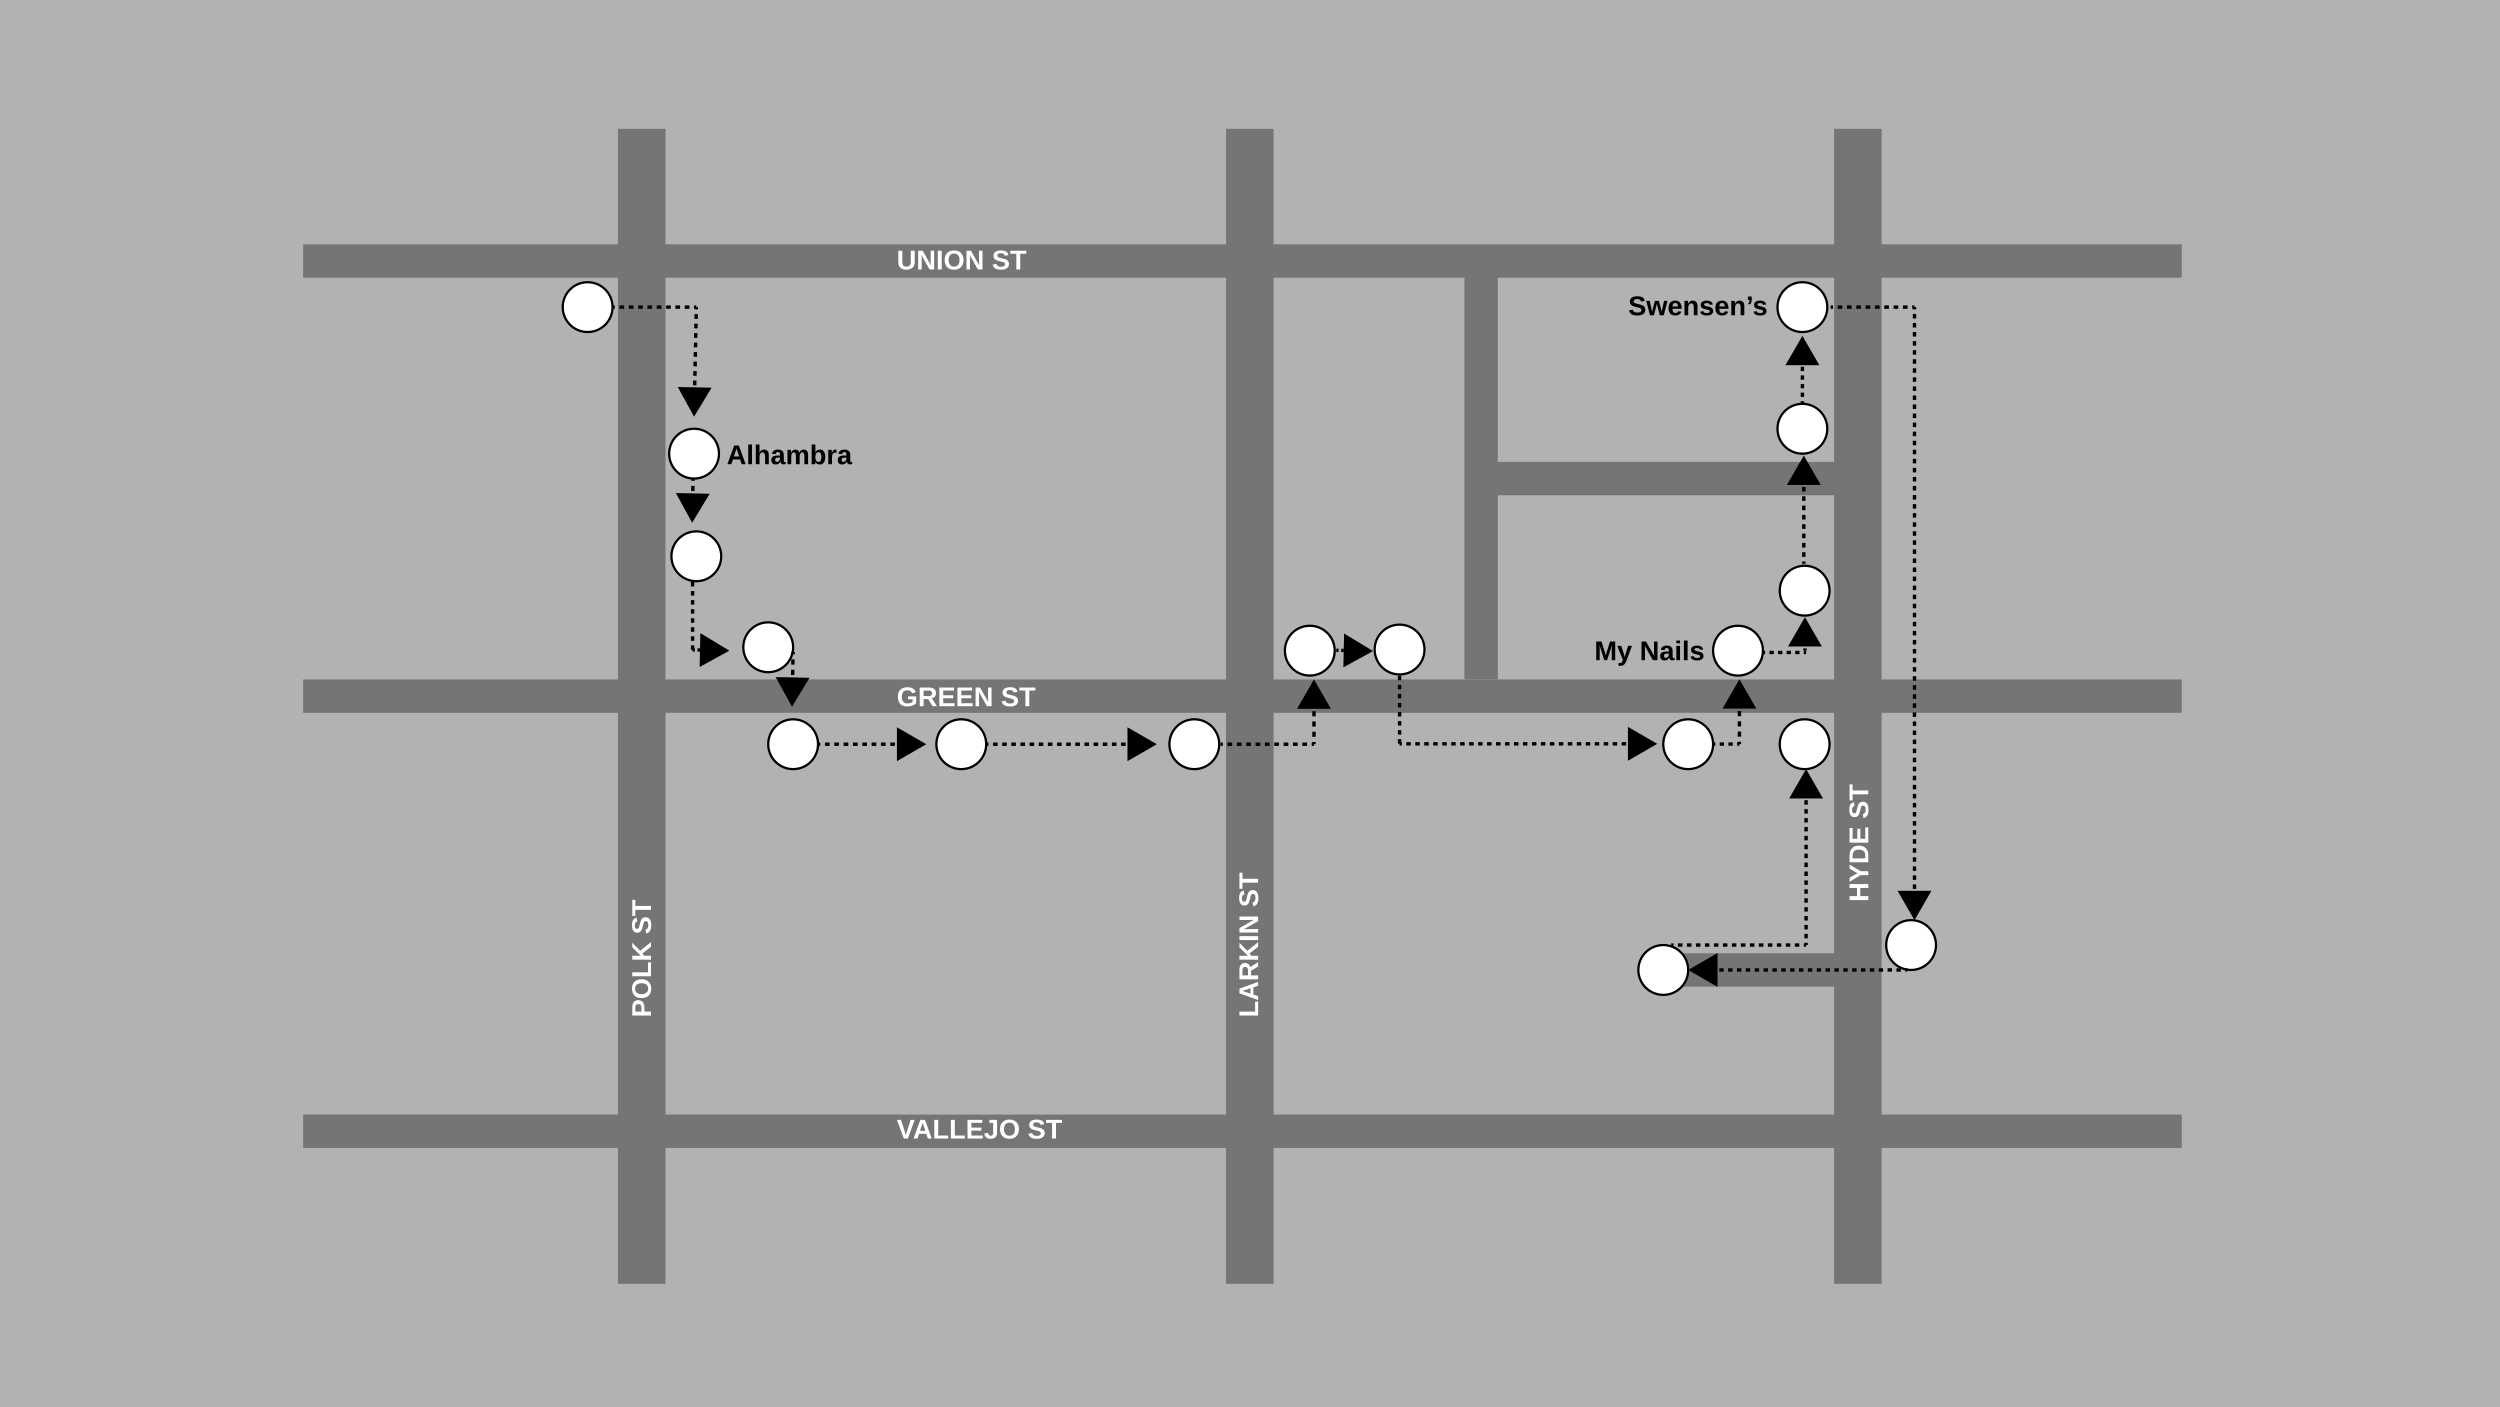
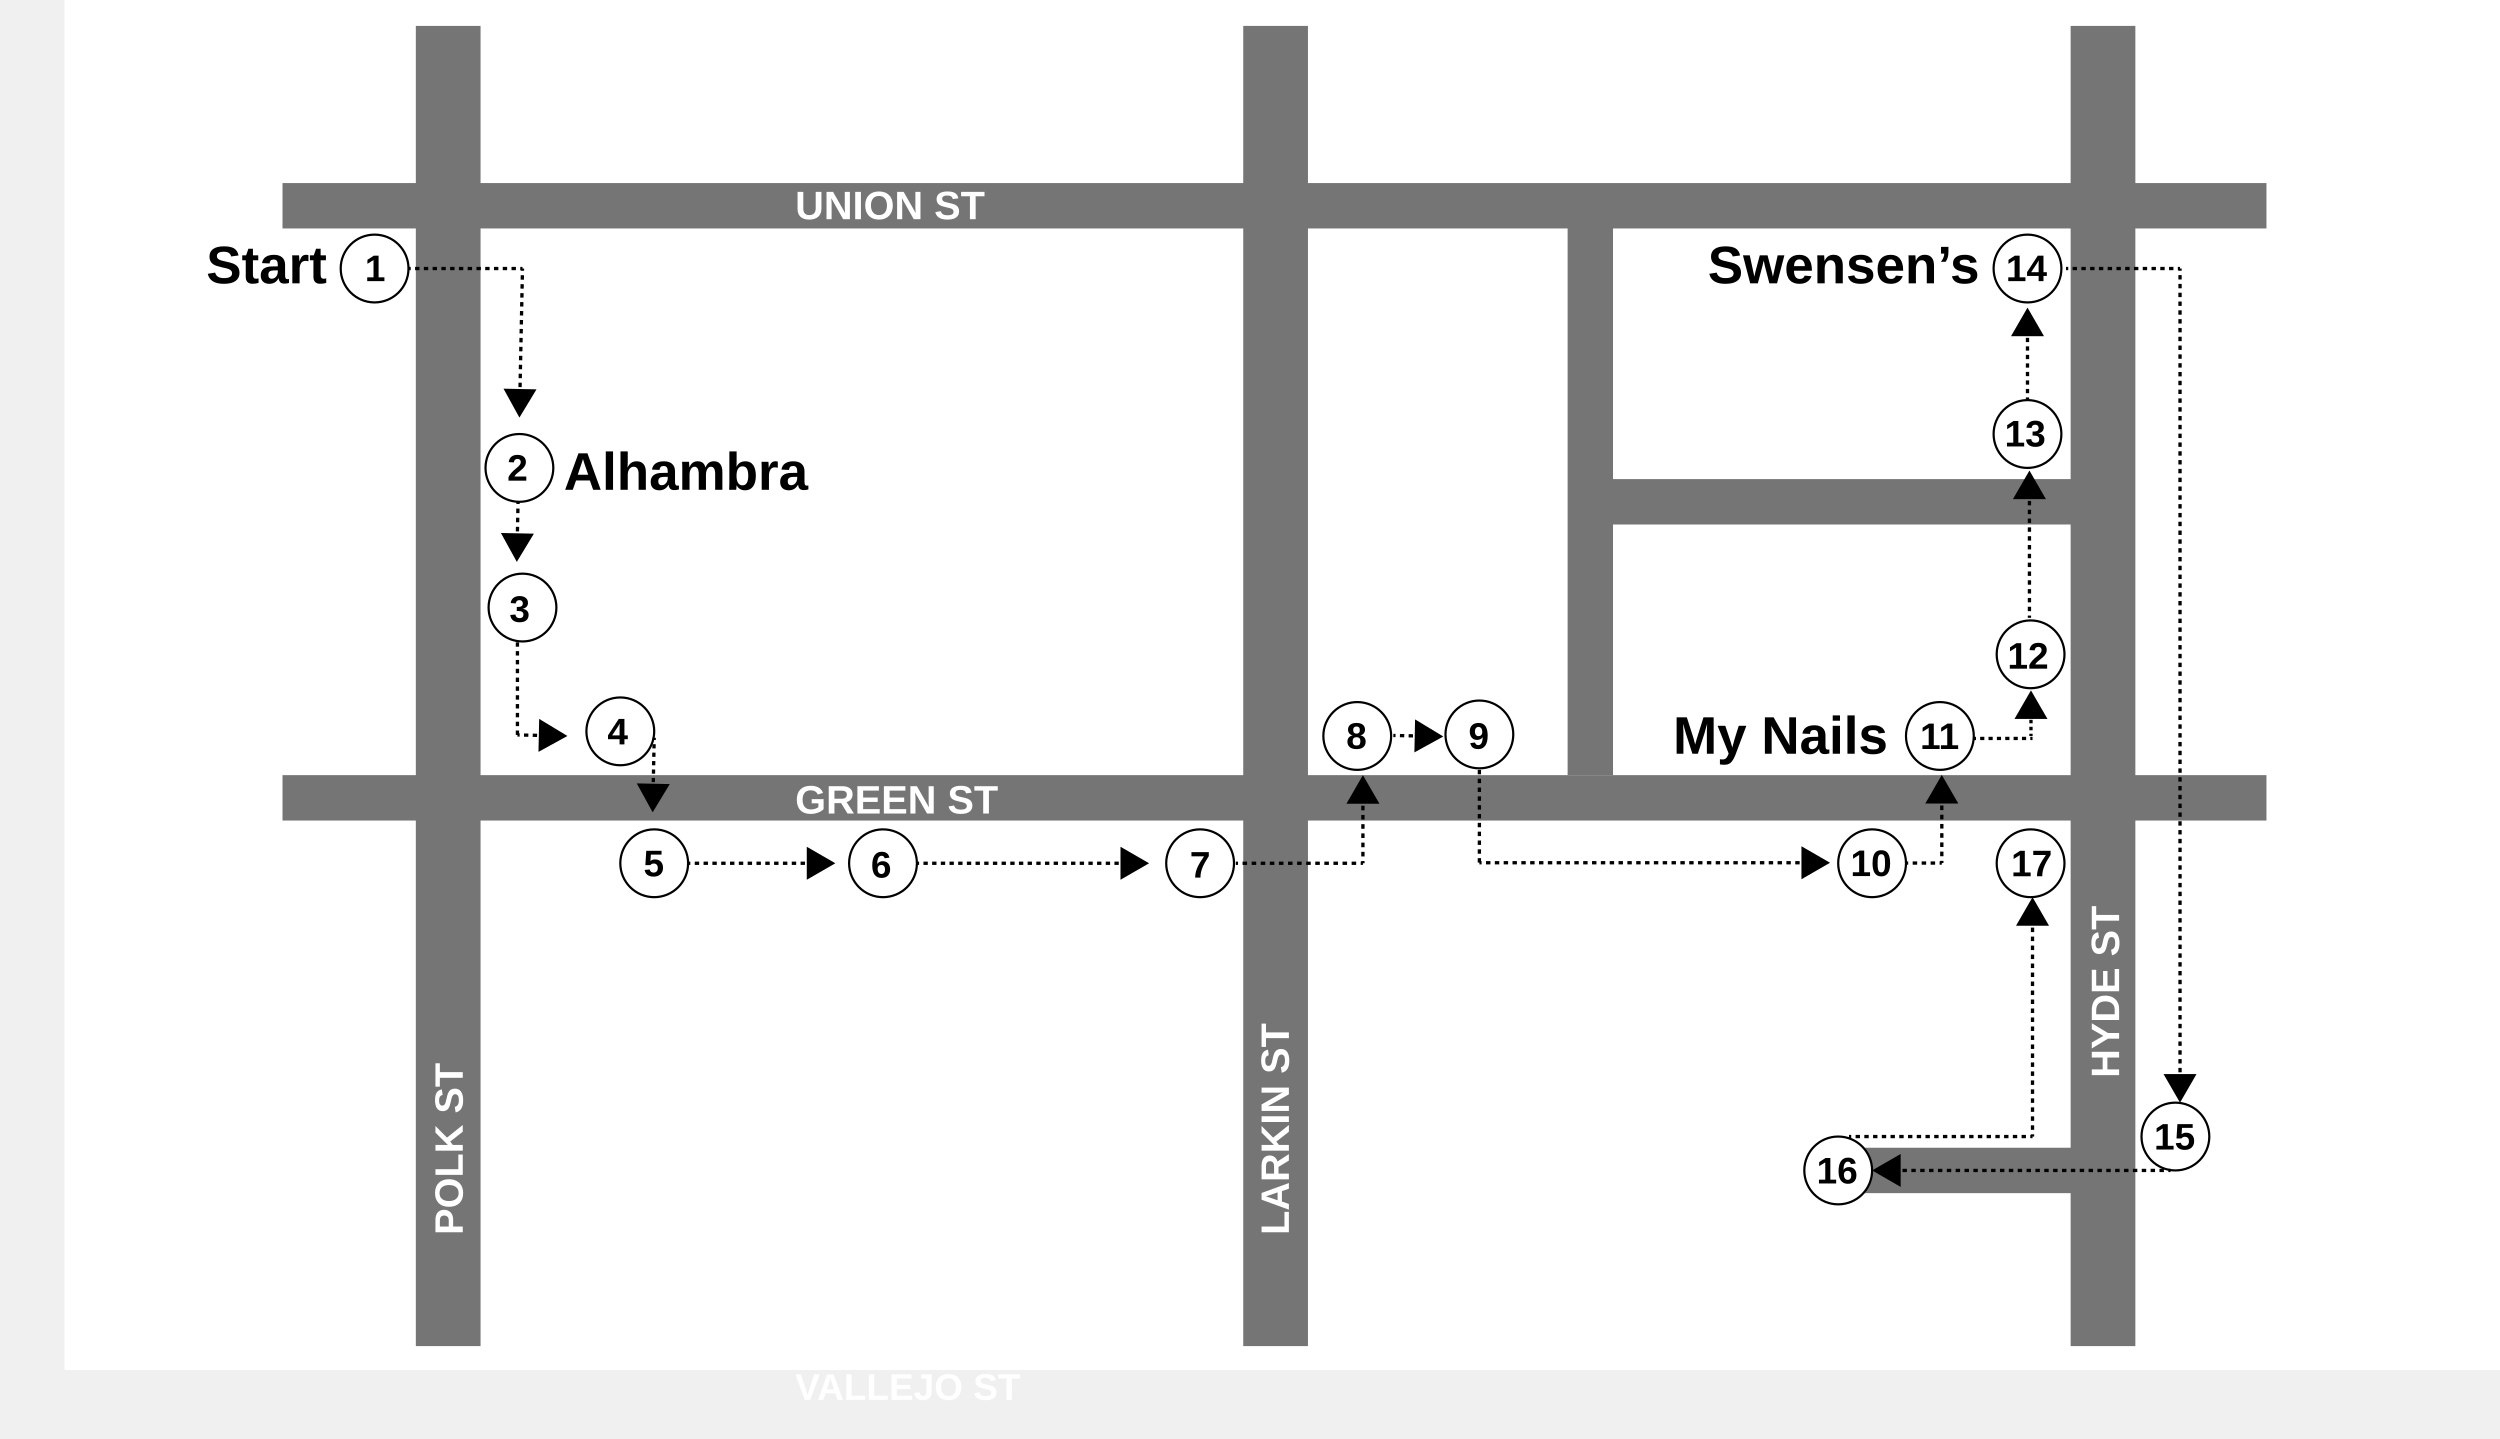
- <svg xmlns="http://www.w3.org/2000/svg" viewBox="0 0 2208 1242">
-   <g id="solid_BG" data-name="solid BG">
-     <rect x="-33.29" y="-45.25" width="2304.23" height="1344.13" style="fill:#b2b2b2" />
+ <svg xmlns="http://www.w3.org/2000/svg" viewBox="0 0 2266.45 1303.74">
+   <g id="Layer_11" data-name="Layer 11">
+     <rect x="58.45" width="2208" height="1242" style="fill:#fff" />
  </g>
  <g id="Layer_2" data-name="Layer 2">
-     <rect x="1082.82" y="113.77" width="42" height="1020.1" style="fill:#757575" />
-     <rect x="1619.87" y="113.77" width="42" height="1020.1" style="fill:#757575" />
-     <rect x="545.77" y="113.77" width="42" height="1020.1" style="fill:#757575" />
+     <rect x="1127.09" y="23.48" width="58.67" height="1196.87" style="fill:#757575" />
+     <rect x="1877.2" y="23.48" width="58.67" height="1196.87" style="fill:#757575" />
+     <rect x="376.99" y="23.48" width="58.67" height="1196.87" style="fill:#757575" />
  </g>
  <g id="Layer_3" data-name="Layer 3">
-     <rect x="267.74" y="600.09" width="1659.17" height="29.47" style="fill:#757575" />
-     <rect x="267.74" y="984.39" width="1659.17" height="29.47" style="fill:#757575" />
-     <rect x="267.74" y="215.78" width="1659.17" height="29.47" style="fill:#757575" />
+     <rect x="256.11" y="702.73" width="1798.63" height="41.16" style="fill:#757575" />
+     <rect x="256.11" y="165.96" width="1798.63" height="41.16" style="fill:#757575" />
  </g>
  <g id="Layer_4" data-name="Layer 4">
-     <rect x="1123.32" y="400.57" width="369.57" height="29.47" transform="translate(892.81 1723.41) rotate(-90)" style="fill:#757575" />
-     <rect x="1314.18" y="407.93" width="326.7" height="29.47" style="fill:#757575" />
-     <rect x="1459" y="841.93" width="168.18" height="29.47" style="fill:#757575" />
+     <rect x="1125.21" y="424.05" width="516.18" height="41.16" transform="translate(997.12 1827.93) rotate(-90)" style="fill:#757575" />
+     <rect x="1450.23" y="434.34" width="456.3" height="41.16" style="fill:#757575" />
+     <rect x="1652.51" y="1040.52" width="234.9" height="41.16" style="fill:#757575" />
  </g>
  <g id="locations">
-     <circle cx="519" cy="271.25" r="22" style="fill:#fff;stroke:#000;stroke-miterlimit:10;stroke-width:2px" />
-     <circle cx="613" cy="400.67" r="22" style="fill:#fff;stroke:#000;stroke-miterlimit:10;stroke-width:2px" />
-     <circle cx="615" cy="491.32" r="22" style="fill:#fff;stroke:#000;stroke-miterlimit:10;stroke-width:2px" />
-     <circle cx="678.49" cy="571.67" r="22" style="fill:#fff;stroke:#000;stroke-miterlimit:10;stroke-width:2px" />
-     <circle cx="700.49" cy="657.29" r="22" style="fill:#fff;stroke:#000;stroke-miterlimit:10;stroke-width:2px" />
-     <circle cx="849" cy="657.29" r="22" style="fill:#fff;stroke:#000;stroke-miterlimit:10;stroke-width:2px" />
-     <circle cx="1054.82" cy="657.29" r="22" style="fill:#fff;stroke:#000;stroke-miterlimit:10;stroke-width:2px" />
-     <circle cx="1156.82" cy="574.67" r="22" style="fill:#fff;stroke:#000;stroke-miterlimit:10;stroke-width:2px" />
-     <circle cx="1236.1" cy="573.67" r="22" style="fill:#fff;stroke:#000;stroke-miterlimit:10;stroke-width:2px" />
-     <circle cx="1593.87" cy="657.29" r="22" style="fill:#fff;stroke:#000;stroke-miterlimit:10;stroke-width:2px" />
-     <circle cx="1535" cy="574.67" r="22" style="fill:#fff;stroke:#000;stroke-miterlimit:10;stroke-width:2px" />
-     <circle cx="1491" cy="657.29" r="22" style="fill:#fff;stroke:#000;stroke-miterlimit:10;stroke-width:2px" />
-     <circle cx="1687.88" cy="834.67" r="22" style="fill:#fff;stroke:#000;stroke-miterlimit:10;stroke-width:2px" />
-     <circle cx="1469" cy="856.67" r="22" style="fill:#fff;stroke:#000;stroke-miterlimit:10;stroke-width:2px" />
-     <circle cx="1593.87" cy="521.67" r="22" style="fill:#fff;stroke:#000;stroke-miterlimit:10;stroke-width:2px" />
-     <circle cx="1591.87" cy="378.67" r="22" style="fill:#fff;stroke:#000;stroke-miterlimit:10;stroke-width:2px" />
-     <circle cx="1591.87" cy="271.25" r="22" style="fill:#fff;stroke:#000;stroke-miterlimit:10;stroke-width:2px" />
+     <circle cx="339.6" cy="243.44" r="30.73" style="fill:#fff;stroke:#000;stroke-miterlimit:10;stroke-width:2px" />
+     <circle cx="470.89" cy="424.2" r="30.73" style="fill:#fff;stroke:#000;stroke-miterlimit:10;stroke-width:2px" />
+     <circle cx="473.68" cy="550.8" r="30.73" style="fill:#fff;stroke:#000;stroke-miterlimit:10;stroke-width:2px" />
+     <circle cx="562.36" cy="663.03" r="30.73" style="fill:#fff;stroke:#000;stroke-miterlimit:10;stroke-width:2px" />
+     <circle cx="593.09" cy="782.62" r="30.73" style="fill:#fff;stroke:#000;stroke-miterlimit:10;stroke-width:2px" />
+     <circle cx="800.51" cy="782.62" r="30.73" style="fill:#fff;stroke:#000;stroke-miterlimit:10;stroke-width:2px" />
+     <circle cx="1087.99" cy="782.62" r="30.73" style="fill:#fff;stroke:#000;stroke-miterlimit:10;stroke-width:2px" />
+     <circle cx="1230.46" cy="667.22" r="30.73" style="fill:#fff;stroke:#000;stroke-miterlimit:10;stroke-width:2px" />
+     <circle cx="1341.18" cy="665.83" r="30.73" style="fill:#fff;stroke:#000;stroke-miterlimit:10;stroke-width:2px" />
+     <circle cx="1840.89" cy="782.62" r="30.73" style="fill:#fff;stroke:#000;stroke-miterlimit:10;stroke-width:2px" />
+     <circle cx="1758.66" cy="667.22" r="30.73" style="fill:#fff;stroke:#000;stroke-miterlimit:10;stroke-width:2px" />
+     <circle cx="1697.2" cy="782.62" r="30.73" style="fill:#fff;stroke:#000;stroke-miterlimit:10;stroke-width:2px" />
+     <circle cx="1972.18" cy="1030.37" r="30.73" style="fill:#fff;stroke:#000;stroke-miterlimit:10;stroke-width:2px" />
+     <circle cx="1666.48" cy="1061.1" r="30.73" style="fill:#fff;stroke:#000;stroke-miterlimit:10;stroke-width:2px" />
+     <circle cx="1840.89" cy="593.2" r="30.73" style="fill:#fff;stroke:#000;stroke-miterlimit:10;stroke-width:2px" />
+     <circle cx="1838.09" cy="393.47" r="30.73" style="fill:#fff;stroke:#000;stroke-miterlimit:10;stroke-width:2px" />
+     <circle cx="1838.09" cy="243.44" r="30.73" style="fill:#fff;stroke:#000;stroke-miterlimit:10;stroke-width:2px" />
  </g>
  <g id="text">
-     <text transform="translate(574.95 898.53) rotate(-90)" style="font-size:24px;fill:#fff;font-family:Arial-BoldMT, Arial;font-weight:700">POLK ST</text>
-     <text transform="translate(1111.18 898.53) rotate(-90)" style="font-size:24px;fill:#fff;font-family:Arial-BoldMT, Arial;font-weight:700">LARKIN ST</text>
-     <text transform="translate(1650.06 796.53) rotate(-90)" style="font-size:24px;fill:#fff;font-family:Arial-BoldMT, Arial;font-weight:700">HYDE ST</text>
-     <text transform="translate(792 237.97)" style="font-size:24px;fill:#fff;font-family:Arial-BoldMT, Arial;font-weight:700">UNION ST</text>
-     <text transform="translate(792 623.74)" style="font-size:24px;fill:#fff;font-family:Arial-BoldMT, Arial;font-weight:700">GREEN ST</text>
-     <text transform="translate(792 1005.57)" style="font-size:24px;fill:#fff;font-family:Arial-BoldMT, Arial;font-weight:700">
+     <text transform="translate(419.53 1119.56) rotate(-90)" style="font-size:36px;fill:#fff;font-family:Arial-BoldMT, Arial;font-weight:700">POLK ST</text>
+     <text transform="translate(1168.48 1119.56) rotate(-90)" style="font-size:36px;fill:#fff;font-family:Arial-BoldMT, Arial;font-weight:700">LARKIN ST</text>
+     <text transform="translate(1921.14 977.1) rotate(-90)" style="font-size:36px;fill:#fff;font-family:Arial-BoldMT, Arial;font-weight:700">HYDE ST</text>
+     <text transform="translate(720.9 198.72)" style="font-size:36px;fill:#fff;font-family:Arial-BoldMT, Arial;font-weight:700">UNION ST</text>
+     <text transform="translate(720.9 737.53)" style="font-size:36px;fill:#fff;font-family:Arial-BoldMT, Arial;font-weight:700">GREEN ST</text>
+     <text transform="translate(720.9 1269.07)" style="font-size:33.521px;fill:#fff;font-family:Arial-BoldMT, Arial;font-weight:700">
      <tspan style="letter-spacing:-0.074em">V</tspan>
-       <tspan x="14.23" y="0">ALLEJO ST</tspan>
+       <tspan x="19.87" y="0">ALLEJO ST</tspan>
    </text>
-     <text transform="translate(641.84 409.99)" style="font-size:24px;font-family:Arial-BoldMT, Arial;font-weight:700">Alhambra<tspan x="110.7" y="0" style="fill:#fff"> </tspan>
+     <text transform="translate(511.17 444.03)" style="font-size:48px;font-family:Arial-BoldMT, Arial;font-weight:700">Alhambra<tspan x="221.39" y="0" style="fill:#fff"> </tspan>
    </text>
-     <text transform="translate(1408.17 583.09)" style="font-size:24px;font-family:Arial-BoldMT, Arial;font-weight:700">My Nails</text>
-     <text transform="translate(1438.04 278.43)" style="font-size:24px;font-family:Arial-BoldMT, Arial;font-weight:700">Swensen<tspan x="104.04" y="0" style="letter-spacing:-0.037em">’</tspan>
-       <tspan x="109.82" y="0">s</tspan>
+     <text x="58.45" />
+     <text transform="translate(1516.78 683.35)" style="font-size:48px;font-family:Arial-BoldMT, Arial;font-weight:700">My Nails</text>
+     <text transform="translate(1548.24 256.84)" style="font-size:48px;font-family:Arial-BoldMT, Arial;font-weight:700">Swensen<tspan x="208.08" y="0" style="letter-spacing:-0.037em">’</tspan>
+       <tspan x="219.63" y="0">s</tspan>
    </text>
+     <text x="58.45" />
+     <text transform="translate(186.98 256.84)" style="font-size:48px;font-family:Arial-BoldMT, Arial;font-weight:700">Start</text>
  </g>
  <g id="Layer_8" data-name="Layer 8">
-     <rect x="599.8" y="387.02" width="26.79" height="26.79" style="fill:none;stroke:#fff;stroke-miterlimit:10;stroke-width:2px" />
-     <rect x="599.8" y="387.02" width="26.79" height="26.79" transform="translate(-103.53 550.87) rotate(-45)" style="fill:none;stroke:#fff;stroke-miterlimit:10;stroke-width:2px" />
-     <circle cx="613.2" cy="400.41" r="9.13" style="fill:none;stroke:#fff;stroke-miterlimit:10;stroke-width:2px" />
+     <rect x="452.46" y="405.13" width="37.41" height="37.41" style="fill:none;stroke:#fff;stroke-miterlimit:10;stroke-width:2px" />
+     <rect x="394" y="405.13" width="37.41" height="37.41" transform="translate(-120.37 415.97) rotate(-45)" style="fill:none;stroke:#fff;stroke-miterlimit:10;stroke-width:2px" />
+     <circle cx="471.16" cy="423.84" r="12.75" style="fill:none;stroke:#fff;stroke-miterlimit:10;stroke-width:2px" />
  </g>
  <g id="arrows">
-     <line x1="541" y1="271.25" x2="543" y2="271.25" style="fill:none;stroke:#000;stroke-miterlimit:10;stroke-width:3px" />
-     <line x1="547.12" y1="271.25" x2="610.94" y2="271.25" style="fill:none;stroke:#000;stroke-miterlimit:10;stroke-width:3px;stroke-dasharray:4.118,4.118" />
-     <line x1="613" y1="271.25" x2="615" y2="271.25" style="fill:none;stroke:#000;stroke-miterlimit:10;stroke-width:3px" />
-     <line x1="613.44" y1="346.48" x2="613.49" y2="344.48" style="fill:none;stroke:#000;stroke-miterlimit:10;stroke-width:3px" />
-     <line x1="613.57" y1="340.29" x2="614.92" y2="275.34" style="fill:none;stroke:#000;stroke-miterlimit:10;stroke-width:3px;stroke-dasharray:4.191,4.191" />
-     <line x1="614.96" y1="273.25" x2="615" y2="271.25" style="fill:none;stroke:#000;stroke-miterlimit:10;stroke-width:3px" />
-     <polygon points="628.49 342.41 613 368 598.58 341.79 628.49 342.41" />
-     <line x1="611.76" y1="440.15" x2="611.8" y2="438.15" style="fill:none;stroke:#000;stroke-miterlimit:10;stroke-width:3px" />
-     <line x1="611.89" y1="433.65" x2="612.03" y2="426.91" style="fill:none;stroke:#000;stroke-miterlimit:10;stroke-width:3px;stroke-dasharray:4.495,4.495" />
-     <line x1="612.08" y1="424.67" x2="612.12" y2="422.67" style="fill:none;stroke:#000;stroke-miterlimit:10;stroke-width:3px" />
-     <polygon points="626.8 436.08 611.31 461.67 596.89 435.46 626.8 436.08" />
-     <line x1="622.62" y1="574.22" x2="620.62" y2="574.18" style="fill:none;stroke:#000;stroke-miterlimit:10;stroke-width:3px" />
-     <line x1="618.32" y1="574.13" x2="614.87" y2="574.06" style="fill:none;stroke:#000;stroke-miterlimit:10;stroke-width:3px;stroke-dasharray:2.303,2.303" />
-     <line x1="613.71" y1="574.04" x2="611.71" y2="574" style="fill:none;stroke:#000;stroke-miterlimit:10;stroke-width:3px" />
-     <polygon points="618.55 559.18 644.15 574.67 617.94 589.09 618.55 559.18" />
-     <line x1="611.71" y1="574" x2="611.71" y2="513.32" style="fill:none;stroke:#000;stroke-miterlimit:10;stroke-width:3px;stroke-dasharray:4,4" />
-     <line x1="699.94" y1="602.68" x2="699.98" y2="600.68" style="fill:none;stroke:#000;stroke-miterlimit:10;stroke-width:3px" />
-     <line x1="700.07" y1="596.11" x2="700.4" y2="580.12" style="fill:none;stroke:#000;stroke-miterlimit:10;stroke-width:3px;stroke-dasharray:4.571,4.571" />
-     <line x1="700.45" y1="577.83" x2="700.49" y2="575.83" style="fill:none;stroke:#000;stroke-miterlimit:10;stroke-width:3px" />
-     <polygon points="714.98 598.62 699.49 624.21 685.07 598 714.98 598.62" />
-     <line x1="796.54" y1="657.29" x2="794.54" y2="657.29" style="fill:none;stroke:#000;stroke-miterlimit:10;stroke-width:3px" />
-     <line x1="790.42" y1="657.29" x2="726.55" y2="657.29" style="fill:none;stroke:#000;stroke-miterlimit:10;stroke-width:3px;stroke-dasharray:4.12,4.12" />
-     <line x1="724.49" y1="657.29" x2="722.49" y2="657.29" style="fill:none;stroke:#000;stroke-miterlimit:10;stroke-width:3px" />
-     <polygon points="792.16 642.33 818.07 657.28 792.16 672.24 792.16 642.33" />
-     <line x1="1000.17" y1="657.29" x2="998.17" y2="657.29" style="fill:none;stroke:#000;stroke-miterlimit:10;stroke-width:3px" />
-     <line x1="994.13" y1="657.29" x2="875.02" y2="657.29" style="fill:none;stroke:#000;stroke-miterlimit:10;stroke-width:3px;stroke-dasharray:4.038,4.038" />
-     <line x1="873" y1="657.29" x2="871" y2="657.29" style="fill:none;stroke:#000;stroke-miterlimit:10;stroke-width:3px" />
-     <polygon points="995.79 642.33 1021.7 657.28 995.79 672.24 995.79 642.33" />
-     <line x1="1160.5" y1="657.29" x2="1158.5" y2="657.29" style="fill:none;stroke:#000;stroke-miterlimit:10;stroke-width:3px" />
-     <line x1="1154.37" y1="657.29" x2="1082.07" y2="657.29" style="fill:none;stroke:#000;stroke-miterlimit:10;stroke-width:3px;stroke-dasharray:4.132,4.132" />
-     <line x1="1080" y1="657.29" x2="1078" y2="657.29" style="fill:none;stroke:#000;stroke-miterlimit:10;stroke-width:3px" />
-     <line x1="1160.5" y1="621.61" x2="1160.5" y2="623.61" style="fill:none;stroke:#000;stroke-miterlimit:10;stroke-width:3px" />
-     <line x1="1160.5" y1="628.14" x2="1160.5" y2="653.02" style="fill:none;stroke:#000;stroke-miterlimit:10;stroke-width:3px;stroke-dasharray:4.524,4.524" />
-     <line x1="1160.5" y1="655.29" x2="1160.5" y2="657.29" style="fill:none;stroke:#000;stroke-miterlimit:10;stroke-width:3px" />
-     <polygon points="1145.54 625.99 1160.5 600.09 1175.46 625.99 1145.54 625.99" />
-     <line x1="1191.15" y1="574.56" x2="1189.15" y2="574.52" style="fill:none;stroke:#000;stroke-miterlimit:10;stroke-width:3px" />
-     <line x1="1186.85" y1="574.47" x2="1183.4" y2="574.4" style="fill:none;stroke:#000;stroke-miterlimit:10;stroke-width:3px;stroke-dasharray:2.303,2.303" />
-     <line x1="1182.25" y1="574.37" x2="1180.25" y2="574.33" style="fill:none;stroke:#000;stroke-miterlimit:10;stroke-width:3px" />
-     <polygon points="1187.09 559.51 1212.68 575 1186.47 589.42 1187.09 559.51" />
-     <line x1="1442.16" y1="656.95" x2="1440.16" y2="656.95" style="fill:none;stroke:#000;stroke-miterlimit:10;stroke-width:3px" />
-     <line x1="1436.2" y1="656.95" x2="1240.08" y2="656.95" style="fill:none;stroke:#000;stroke-miterlimit:10;stroke-width:3px;stroke-dasharray:3.962,3.962" />
-     <line x1="1238.1" y1="656.95" x2="1236.1" y2="656.95" style="fill:none;stroke:#000;stroke-miterlimit:10;stroke-width:3px" />
-     <polygon points="1437.79 641.99 1463.69 656.95 1437.79 671.91 1437.79 641.99" />
-     <line x1="1236.1" y1="656.83" x2="1236.1" y2="596.14" style="fill:none;stroke:#000;stroke-miterlimit:10;stroke-width:3px;stroke-dasharray:4,4" />
-     <line x1="1536.25" y1="657.15" x2="1534.25" y2="657.15" style="fill:none;stroke:#000;stroke-miterlimit:10;stroke-width:3px" />
-     <line x1="1530.4" y1="657.15" x2="1516.92" y2="657.15" style="fill:none;stroke:#000;stroke-miterlimit:10;stroke-width:3px;stroke-dasharray:3.851,3.851" />
-     <line x1="1515" y1="657.15" x2="1513" y2="657.15" style="fill:none;stroke:#000;stroke-miterlimit:10;stroke-width:3px" />
-     <line x1="1536.25" y1="621.48" x2="1536.25" y2="623.48" style="fill:none;stroke:#000;stroke-miterlimit:10;stroke-width:3px" />
-     <line x1="1536.25" y1="628.01" x2="1536.25" y2="652.89" style="fill:none;stroke:#000;stroke-miterlimit:10;stroke-width:3px;stroke-dasharray:4.524,4.524" />
-     <line x1="1536.25" y1="655.15" x2="1536.25" y2="657.15" style="fill:none;stroke:#000;stroke-miterlimit:10;stroke-width:3px" />
-     <polygon points="1521.29 625.86 1536.25 599.95 1551.21 625.86 1521.29 625.86" />
-     <line x1="1595.13" y1="576.27" x2="1593.13" y2="576.27" style="fill:none;stroke:#000;stroke-miterlimit:10;stroke-width:3px" />
-     <line x1="1589.34" y1="576.27" x2="1560.9" y2="576.27" style="fill:none;stroke:#000;stroke-miterlimit:10;stroke-width:3px;stroke-dasharray:3.792,3.792" />
-     <line x1="1559" y1="576.27" x2="1557" y2="576.27" style="fill:none;stroke:#000;stroke-miterlimit:10;stroke-width:3px" />
-     <line x1="1594.13" y1="566.6" x2="1594.13" y2="568.6" style="fill:none;stroke:#000;stroke-miterlimit:10;stroke-width:3px" />
-     <line x1="1594.13" y1="572.67" x2="1594.13" y2="574.67" style="fill:none;stroke:#000;stroke-miterlimit:10;stroke-width:3px" />
-     <polygon points="1579.17 570.97 1594.13 545.07 1609.09 570.97 1579.17 570.97" />
-     <line x1="1593.13" y1="423.91" x2="1593.13" y2="425.91" style="fill:none;stroke:#000;stroke-miterlimit:10;stroke-width:3px" />
-     <line x1="1593.13" y1="430.03" x2="1593.13" y2="493.89" style="fill:none;stroke:#000;stroke-miterlimit:10;stroke-width:3px;stroke-dasharray:4.12,4.12" />
-     <line x1="1593.13" y1="495.95" x2="1593.13" y2="497.95" style="fill:none;stroke:#000;stroke-miterlimit:10;stroke-width:3px" />
-     <polygon points="1578.17 428.29 1593.13 402.38 1608.09 428.29 1578.17 428.29" />
-     <line x1="1591.87" y1="318.15" x2="1591.87" y2="320.15" style="fill:none;stroke:#000;stroke-miterlimit:10;stroke-width:3px" />
-     <line x1="1591.87" y1="323.95" x2="1591.87" y2="352.45" style="fill:none;stroke:#000;stroke-miterlimit:10;stroke-width:3px;stroke-dasharray:3.8,3.8" />
-     <line x1="1591.87" y1="354.35" x2="1591.87" y2="356.35" style="fill:none;stroke:#000;stroke-miterlimit:10;stroke-width:3px" />
-     <polygon points="1576.91 322.53 1591.87 296.63 1606.83 322.53 1576.91 322.53" />
-     <line x1="1616.88" y1="271.25" x2="1618.88" y2="271.25" style="fill:none;stroke:#000;stroke-miterlimit:10;stroke-width:3px" />
-     <line x1="1622.99" y1="271.25" x2="1686.82" y2="271.25" style="fill:none;stroke:#000;stroke-miterlimit:10;stroke-width:3px;stroke-dasharray:4.118,4.118" />
-     <line x1="1688.88" y1="271.25" x2="1690.88" y2="271.25" style="fill:none;stroke:#000;stroke-miterlimit:10;stroke-width:3px" />
-     <line x1="1690.88" y1="791.14" x2="1690.88" y2="789.14" style="fill:none;stroke:#000;stroke-miterlimit:10;stroke-width:3px" />
-     <line x1="1690.88" y1="785.14" x2="1690.88" y2="275.25" style="fill:none;stroke:#000;stroke-miterlimit:10;stroke-width:3px;stroke-dasharray:3.999,3.999" />
-     <line x1="1690.88" y1="273.25" x2="1690.88" y2="271.25" style="fill:none;stroke:#000;stroke-miterlimit:10;stroke-width:3px" />
-     <polygon points="1705.84 786.76 1690.88 812.67 1675.92 786.76 1705.84 786.76" />
-     <line x1="1512.53" y1="856.67" x2="1514.53" y2="856.67" style="fill:none;stroke:#000;stroke-miterlimit:10;stroke-width:3px" />
-     <line x1="1518.44" y1="856.67" x2="1680.78" y2="856.67" style="fill:none;stroke:#000;stroke-miterlimit:10;stroke-width:3px;stroke-dasharray:3.912,3.912" />
-     <line x1="1682.74" y1="856.67" x2="1684.74" y2="856.67" style="fill:none;stroke:#000;stroke-miterlimit:10;stroke-width:3px" />
-     <polygon points="1516.91 871.63 1491 856.67 1516.91 841.71 1516.91 871.63" />
-     <line x1="1595.13" y1="834.67" x2="1593.13" y2="834.67" style="fill:none;stroke:#000;stroke-miterlimit:10;stroke-width:3px" />
-     <line x1="1589.16" y1="834.67" x2="1479.99" y2="834.67" style="fill:none;stroke:#000;stroke-miterlimit:10;stroke-width:3px;stroke-dasharray:3.97,3.97" />
-     <line x1="1478.01" y1="834.67" x2="1476.01" y2="834.67" style="fill:none;stroke:#000;stroke-miterlimit:10;stroke-width:3px" />
-     <line x1="1595.13" y1="700.81" x2="1595.13" y2="702.81" style="fill:none;stroke:#000;stroke-miterlimit:10;stroke-width:3px" />
-     <line x1="1595.13" y1="706.75" x2="1595.13" y2="830.7" style="fill:none;stroke:#000;stroke-miterlimit:10;stroke-width:3px;stroke-dasharray:3.935,3.935" />
-     <line x1="1595.13" y1="832.67" x2="1595.13" y2="834.67" style="fill:none;stroke:#000;stroke-miterlimit:10;stroke-width:3px" />
-     <polygon points="1580.17 705.19 1595.13 679.28 1610.09 705.19 1580.17 705.19" />
+     <line x1="370.33" y1="243.44" x2="372.33" y2="243.44" style="fill:none;stroke:#000;stroke-miterlimit:10;stroke-width:3px" />
+     <line x1="376.3" y1="243.44" x2="469.7" y2="243.44" style="fill:none;stroke:#000;stroke-miterlimit:10;stroke-width:3px;stroke-dasharray:3.974,3.974" />
+     <line x1="471.68" y1="243.44" x2="473.68" y2="243.44" style="fill:none;stroke:#000;stroke-miterlimit:10;stroke-width:3px" />
+     <line x1="471.34" y1="357.04" x2="471.38" y2="355.04" style="fill:none;stroke:#000;stroke-miterlimit:10;stroke-width:3px" />
+     <line x1="471.46" y1="350.98" x2="473.6" y2="247.46" style="fill:none;stroke:#000;stroke-miterlimit:10;stroke-width:3px;stroke-dasharray:4.06,4.06" />
+     <line x1="473.64" y1="245.43" x2="473.68" y2="243.44" style="fill:none;stroke:#000;stroke-miterlimit:10;stroke-width:3px" />
+     <polygon points="486.38 352.98 470.89 378.57 456.47 352.36 486.38 352.98" />
+     <line x1="468.98" y1="487.88" x2="469.02" y2="485.88" style="fill:none;stroke:#000;stroke-miterlimit:10;stroke-width:3px" />
+     <line x1="469.1" y1="481.74" x2="469.57" y2="458.99" style="fill:none;stroke:#000;stroke-miterlimit:10;stroke-width:3px;stroke-dasharray:4.137,4.137" />
+     <line x1="469.62" y1="456.92" x2="469.66" y2="454.92" style="fill:none;stroke:#000;stroke-miterlimit:10;stroke-width:3px" />
+     <polygon points="484.02 483.81 468.53 509.4 454.11 483.19 484.02 483.81" />
+     <line x1="492.87" y1="666.78" x2="490.87" y2="666.74" style="fill:none;stroke:#000;stroke-miterlimit:10;stroke-width:3px" />
+     <line x1="486.91" y1="666.65" x2="473.07" y2="666.37" style="fill:none;stroke:#000;stroke-miterlimit:10;stroke-width:3px;stroke-dasharray:3.956,3.956" />
+     <line x1="471.1" y1="666.33" x2="469.1" y2="666.29" style="fill:none;stroke:#000;stroke-miterlimit:10;stroke-width:3px" />
+     <polygon points="488.8 651.73 514.39 667.22 488.18 681.64 488.8 651.73" />
+     <line x1="469.1" y1="666.29" x2="469.1" y2="581.53" style="fill:none;stroke:#000;stroke-miterlimit:10;stroke-width:3px;stroke-dasharray:4,4" />
+     <line x1="592.14" y1="714.89" x2="592.18" y2="712.89" style="fill:none;stroke:#000;stroke-miterlimit:10;stroke-width:3px" />
+     <line x1="592.26" y1="709.07" x2="593.01" y2="672.76" style="fill:none;stroke:#000;stroke-miterlimit:10;stroke-width:3px;stroke-dasharray:3.823,3.823" />
+     <line x1="593.05" y1="670.85" x2="593.09" y2="668.85" style="fill:none;stroke:#000;stroke-miterlimit:10;stroke-width:3px" />
+     <polygon points="607.19 710.83 591.7 736.42 577.27 710.21 607.19 710.83" />
+     <line x1="735.78" y1="782.62" x2="733.78" y2="782.62" style="fill:none;stroke:#000;stroke-miterlimit:10;stroke-width:3px" />
+     <line x1="729.78" y1="782.62" x2="627.82" y2="782.62" style="fill:none;stroke:#000;stroke-miterlimit:10;stroke-width:3px;stroke-dasharray:3.998,3.998" />
+     <line x1="625.82" y1="782.62" x2="623.82" y2="782.62" style="fill:none;stroke:#000;stroke-miterlimit:10;stroke-width:3px" />
+     <polygon points="731.4 767.66 757.31 782.62 731.4 797.58 731.4 767.66" />
+     <line x1="1020.19" y1="782.62" x2="1018.19" y2="782.62" style="fill:none;stroke:#000;stroke-miterlimit:10;stroke-width:3px" />
+     <line x1="1014.26" y1="782.62" x2="835.21" y2="782.62" style="fill:none;stroke:#000;stroke-miterlimit:10;stroke-width:3px;stroke-dasharray:3.935,3.935" />
+     <line x1="833.24" y1="782.62" x2="831.24" y2="782.62" style="fill:none;stroke:#000;stroke-miterlimit:10;stroke-width:3px" />
+     <polygon points="1015.82 767.66 1041.72 782.62 1015.82 797.58 1015.82 767.66" />
+     <line x1="1235.59" y1="782.62" x2="1233.59" y2="782.62" style="fill:none;stroke:#000;stroke-miterlimit:10;stroke-width:3px" />
+     <line x1="1229.47" y1="782.62" x2="1124.42" y2="782.62" style="fill:none;stroke:#000;stroke-miterlimit:10;stroke-width:3px;stroke-dasharray:4.12,4.12" />
+     <line x1="1122.36" y1="782.62" x2="1120.36" y2="782.62" style="fill:none;stroke:#000;stroke-miterlimit:10;stroke-width:3px" />
+     <line x1="1235.59" y1="724.25" x2="1235.59" y2="726.25" style="fill:none;stroke:#000;stroke-miterlimit:10;stroke-width:3px" />
+     <line x1="1235.59" y1="730.44" x2="1235.59" y2="778.52" style="fill:none;stroke:#000;stroke-miterlimit:10;stroke-width:3px;stroke-dasharray:4.182,4.182" />
+     <line x1="1235.59" y1="780.62" x2="1235.59" y2="782.62" style="fill:none;stroke:#000;stroke-miterlimit:10;stroke-width:3px" />
+     <polygon points="1220.63 728.63 1235.59 702.73 1250.55 728.63 1220.63 728.63" />
+     <line x1="1286.94" y1="667.25" x2="1284.94" y2="667.2" style="fill:none;stroke:#000;stroke-miterlimit:10;stroke-width:3px" />
+     <line x1="1280.99" y1="667.12" x2="1267.15" y2="666.84" style="fill:none;stroke:#000;stroke-miterlimit:10;stroke-width:3px;stroke-dasharray:3.956,3.956" />
+     <line x1="1265.17" y1="666.8" x2="1263.17" y2="666.75" style="fill:none;stroke:#000;stroke-miterlimit:10;stroke-width:3px" />
+     <polygon points="1282.88 652.2 1308.47 667.69 1282.26 682.11 1282.88 652.2" />
+     <line x1="1637.53" y1="782.15" x2="1635.53" y2="782.15" style="fill:none;stroke:#000;stroke-miterlimit:10;stroke-width:3px" />
+     <line x1="1631.53" y1="782.15" x2="1345.18" y2="782.15" style="fill:none;stroke:#000;stroke-miterlimit:10;stroke-width:3px;stroke-dasharray:4.005,4.005" />
+     <line x1="1343.18" y1="782.15" x2="1341.18" y2="782.15" style="fill:none;stroke:#000;stroke-miterlimit:10;stroke-width:3px" />
+     <polygon points="1633.15 767.19 1659.06 782.15 1633.15 797.11 1633.15 767.19" />
+     <line x1="1341.18" y1="781.97" x2="1341.18" y2="697.22" style="fill:none;stroke:#000;stroke-miterlimit:10;stroke-width:3px;stroke-dasharray:4,4" />
+     <line x1="1760.4" y1="782.43" x2="1758.4" y2="782.43" style="fill:none;stroke:#000;stroke-miterlimit:10;stroke-width:3px" />
+     <line x1="1754.34" y1="782.43" x2="1731.96" y2="782.43" style="fill:none;stroke:#000;stroke-miterlimit:10;stroke-width:3px;stroke-dasharray:4.068,4.068" />
+     <line x1="1729.93" y1="782.43" x2="1727.93" y2="782.43" style="fill:none;stroke:#000;stroke-miterlimit:10;stroke-width:3px" />
+     <line x1="1760.4" y1="724.07" x2="1760.4" y2="726.07" style="fill:none;stroke:#000;stroke-miterlimit:10;stroke-width:3px" />
+     <line x1="1760.4" y1="730.25" x2="1760.4" y2="778.34" style="fill:none;stroke:#000;stroke-miterlimit:10;stroke-width:3px;stroke-dasharray:4.182,4.182" />
+     <line x1="1760.4" y1="780.43" x2="1760.4" y2="782.43" style="fill:none;stroke:#000;stroke-miterlimit:10;stroke-width:3px" />
+     <polygon points="1745.44 728.45 1760.4 702.54 1775.36 728.45 1745.44 728.45" />
+     <line x1="1842.64" y1="669.46" x2="1840.64" y2="669.46" style="fill:none;stroke:#000;stroke-miterlimit:10;stroke-width:3px" />
+     <line x1="1836.85" y1="669.46" x2="1793.28" y2="669.46" style="fill:none;stroke:#000;stroke-miterlimit:10;stroke-width:3px;stroke-dasharray:3.789,3.789" />
+     <line x1="1791.39" y1="669.46" x2="1789.39" y2="669.46" style="fill:none;stroke:#000;stroke-miterlimit:10;stroke-width:3px" />
+     <line x1="1841.24" y1="647.41" x2="1841.24" y2="649.41" style="fill:none;stroke:#000;stroke-miterlimit:10;stroke-width:3px" />
+     <line x1="1841.24" y1="652.57" x2="1841.24" y2="663.64" style="fill:none;stroke:#000;stroke-miterlimit:10;stroke-width:3px;stroke-dasharray:3.163,3.163" />
+     <line x1="1841.24" y1="665.22" x2="1841.24" y2="667.22" style="fill:none;stroke:#000;stroke-miterlimit:10;stroke-width:3px" />
+     <polygon points="1826.28 651.79 1841.24 625.88 1856.2 651.79 1826.28 651.79" />
+     <line x1="1839.85" y1="448.12" x2="1839.85" y2="450.12" style="fill:none;stroke:#000;stroke-miterlimit:10;stroke-width:3px" />
+     <line x1="1839.85" y1="454.12" x2="1839.85" y2="556.08" style="fill:none;stroke:#000;stroke-miterlimit:10;stroke-width:3px;stroke-dasharray:3.998,3.998" />
+     <line x1="1839.85" y1="558.08" x2="1839.85" y2="560.08" style="fill:none;stroke:#000;stroke-miterlimit:10;stroke-width:3px" />
+     <polygon points="1824.89 452.49 1839.85 426.59 1854.8 452.49 1824.89 452.49" />
+     <line x1="1838.09" y1="300.41" x2="1838.09" y2="302.41" style="fill:none;stroke:#000;stroke-miterlimit:10;stroke-width:3px" />
+     <line x1="1838.09" y1="306.27" x2="1838.09" y2="358.37" style="fill:none;stroke:#000;stroke-miterlimit:10;stroke-width:3px;stroke-dasharray:3.86,3.86" />
+     <line x1="1838.09" y1="360.3" x2="1838.09" y2="362.3" style="fill:none;stroke:#000;stroke-miterlimit:10;stroke-width:3px" />
+     <polygon points="1823.14 304.78 1838.1 278.88 1853.05 304.78 1823.14 304.78" />
+     <line x1="1873.02" y1="243.44" x2="1875.02" y2="243.44" style="fill:none;stroke:#000;stroke-miterlimit:10;stroke-width:3px" />
+     <line x1="1878.99" y1="243.44" x2="1972.39" y2="243.44" style="fill:none;stroke:#000;stroke-miterlimit:10;stroke-width:3px;stroke-dasharray:3.974,3.974" />
+     <line x1="1974.37" y1="243.44" x2="1976.37" y2="243.44" style="fill:none;stroke:#000;stroke-miterlimit:10;stroke-width:3px" />
+     <line x1="1976.37" y1="978.11" x2="1976.37" y2="976.11" style="fill:none;stroke:#000;stroke-miterlimit:10;stroke-width:3px" />
+     <line x1="1976.37" y1="972.12" x2="1976.37" y2="247.43" style="fill:none;stroke:#000;stroke-miterlimit:10;stroke-width:3px;stroke-dasharray:3.993,3.993" />
+     <line x1="1976.37" y1="245.44" x2="1976.37" y2="243.44" style="fill:none;stroke:#000;stroke-miterlimit:10;stroke-width:3px" />
+     <polygon points="1991.33 973.73 1976.37 999.64 1961.41 973.73 1991.33 973.73" />
+     <line x1="1718.73" y1="1061.1" x2="1720.73" y2="1061.1" style="fill:none;stroke:#000;stroke-miterlimit:10;stroke-width:3px" />
+     <line x1="1724.75" y1="1061.1" x2="1963.79" y2="1061.1" style="fill:none;stroke:#000;stroke-miterlimit:10;stroke-width:3px;stroke-dasharray:4.017,4.017" />
+     <line x1="1965.8" y1="1061.1" x2="1967.8" y2="1061.1" style="fill:none;stroke:#000;stroke-miterlimit:10;stroke-width:3px" />
+     <polygon points="1723.11 1076.05 1697.2 1061.1 1723.11 1046.14 1723.11 1076.05" />
+     <line x1="1842.64" y1="1030.37" x2="1840.64" y2="1030.37" style="fill:none;stroke:#000;stroke-miterlimit:10;stroke-width:3px" />
+     <line x1="1836.68" y1="1030.37" x2="1680.24" y2="1030.37" style="fill:none;stroke:#000;stroke-miterlimit:10;stroke-width:3px;stroke-dasharray:3.96,3.96" />
+     <line x1="1678.26" y1="1030.37" x2="1676.26" y2="1030.37" style="fill:none;stroke:#000;stroke-miterlimit:10;stroke-width:3px" />
+     <line x1="1842.64" y1="834.87" x2="1842.64" y2="836.87" style="fill:none;stroke:#000;stroke-miterlimit:10;stroke-width:3px" />
+     <line x1="1842.64" y1="840.95" x2="1842.64" y2="1026.33" style="fill:none;stroke:#000;stroke-miterlimit:10;stroke-width:3px;stroke-dasharray:4.074,4.074" />
+     <line x1="1842.64" y1="1028.37" x2="1842.64" y2="1030.37" style="fill:none;stroke:#000;stroke-miterlimit:10;stroke-width:3px" />
+     <polygon points="1827.68 839.25 1842.64 813.34 1857.6 839.25 1827.68 839.25" />
+   </g>
+   <g id="numbers">
+     <text transform="translate(330.8 254.86)" style="font-size:33.521px;font-family:Arial-BoldMT, Arial;font-weight:700">1</text>
+     <text transform="translate(459.83 435.78)" style="font-size:33.521px;font-family:Arial-BoldMT, Arial;font-weight:700">2</text>
+     <text transform="translate(461.81 563.78)" style="font-size:33.521px;font-family:Arial-BoldMT, Arial;font-weight:700">3</text>
+     <text x="58.45" />
+     <text transform="translate(550.7 674.83)" style="font-size:33.521px;font-family:Arial-BoldMT, Arial;font-weight:700">4</text>
+     <text transform="translate(583.38 794.41)" style="font-size:33.521px;font-family:Arial-BoldMT, Arial;font-weight:700">5</text>
+     <text transform="translate(789.55 795.6)" style="font-size:33.521px;font-family:Arial-BoldMT, Arial;font-weight:700">6</text>
+     <text transform="translate(1078.7 795.6)" style="font-size:33.521px;font-family:Arial-BoldMT, Arial;font-weight:700">7</text>
+     <text transform="translate(1220.47 678.81)" style="font-size:33.521px;font-family:Arial-BoldMT, Arial;font-weight:700">8</text>
+     <text transform="translate(1331.3 678.81)" style="font-size:33.521px;font-family:Arial-BoldMT, Arial;font-weight:700">9</text>
+     <text transform="translate(1677.64 794.2)" style="font-size:33.521px;font-family:Arial-BoldMT, Arial;font-weight:700">10</text>
+     <text transform="translate(1740.71 679.05)" style="font-size:33.521px;font-family:Arial-BoldMT, Arial;font-weight:700">
+       <tspan style="letter-spacing:-0.055em">1</tspan>
+       <tspan x="16.79" y="0">1</tspan>
+     </text>
+     <text transform="translate(1819.94 606.18)" style="font-size:33.521px;font-family:Arial-BoldMT, Arial;font-weight:700">12</text>
+     <text transform="translate(1817.36 404.76)" style="font-size:33.521px;font-family:Arial-BoldMT, Arial;font-weight:700">13</text>
+     <text transform="translate(1818.54 254.86)" style="font-size:33.521px;font-family:Arial-BoldMT, Arial;font-weight:700">14</text>
+     <text transform="translate(1952.84 1042.16)" style="font-size:33.521px;font-family:Arial-BoldMT, Arial;font-weight:700">15</text>
+     <text transform="translate(1646.92 1072.89)" style="font-size:33.521px;font-family:Arial-BoldMT, Arial;font-weight:700">16</text>
+     <text transform="translate(1823.24 794.41)" style="font-size:33.521px;font-family:Arial-BoldMT, Arial;font-weight:700">17</text>
  </g>
</svg>
